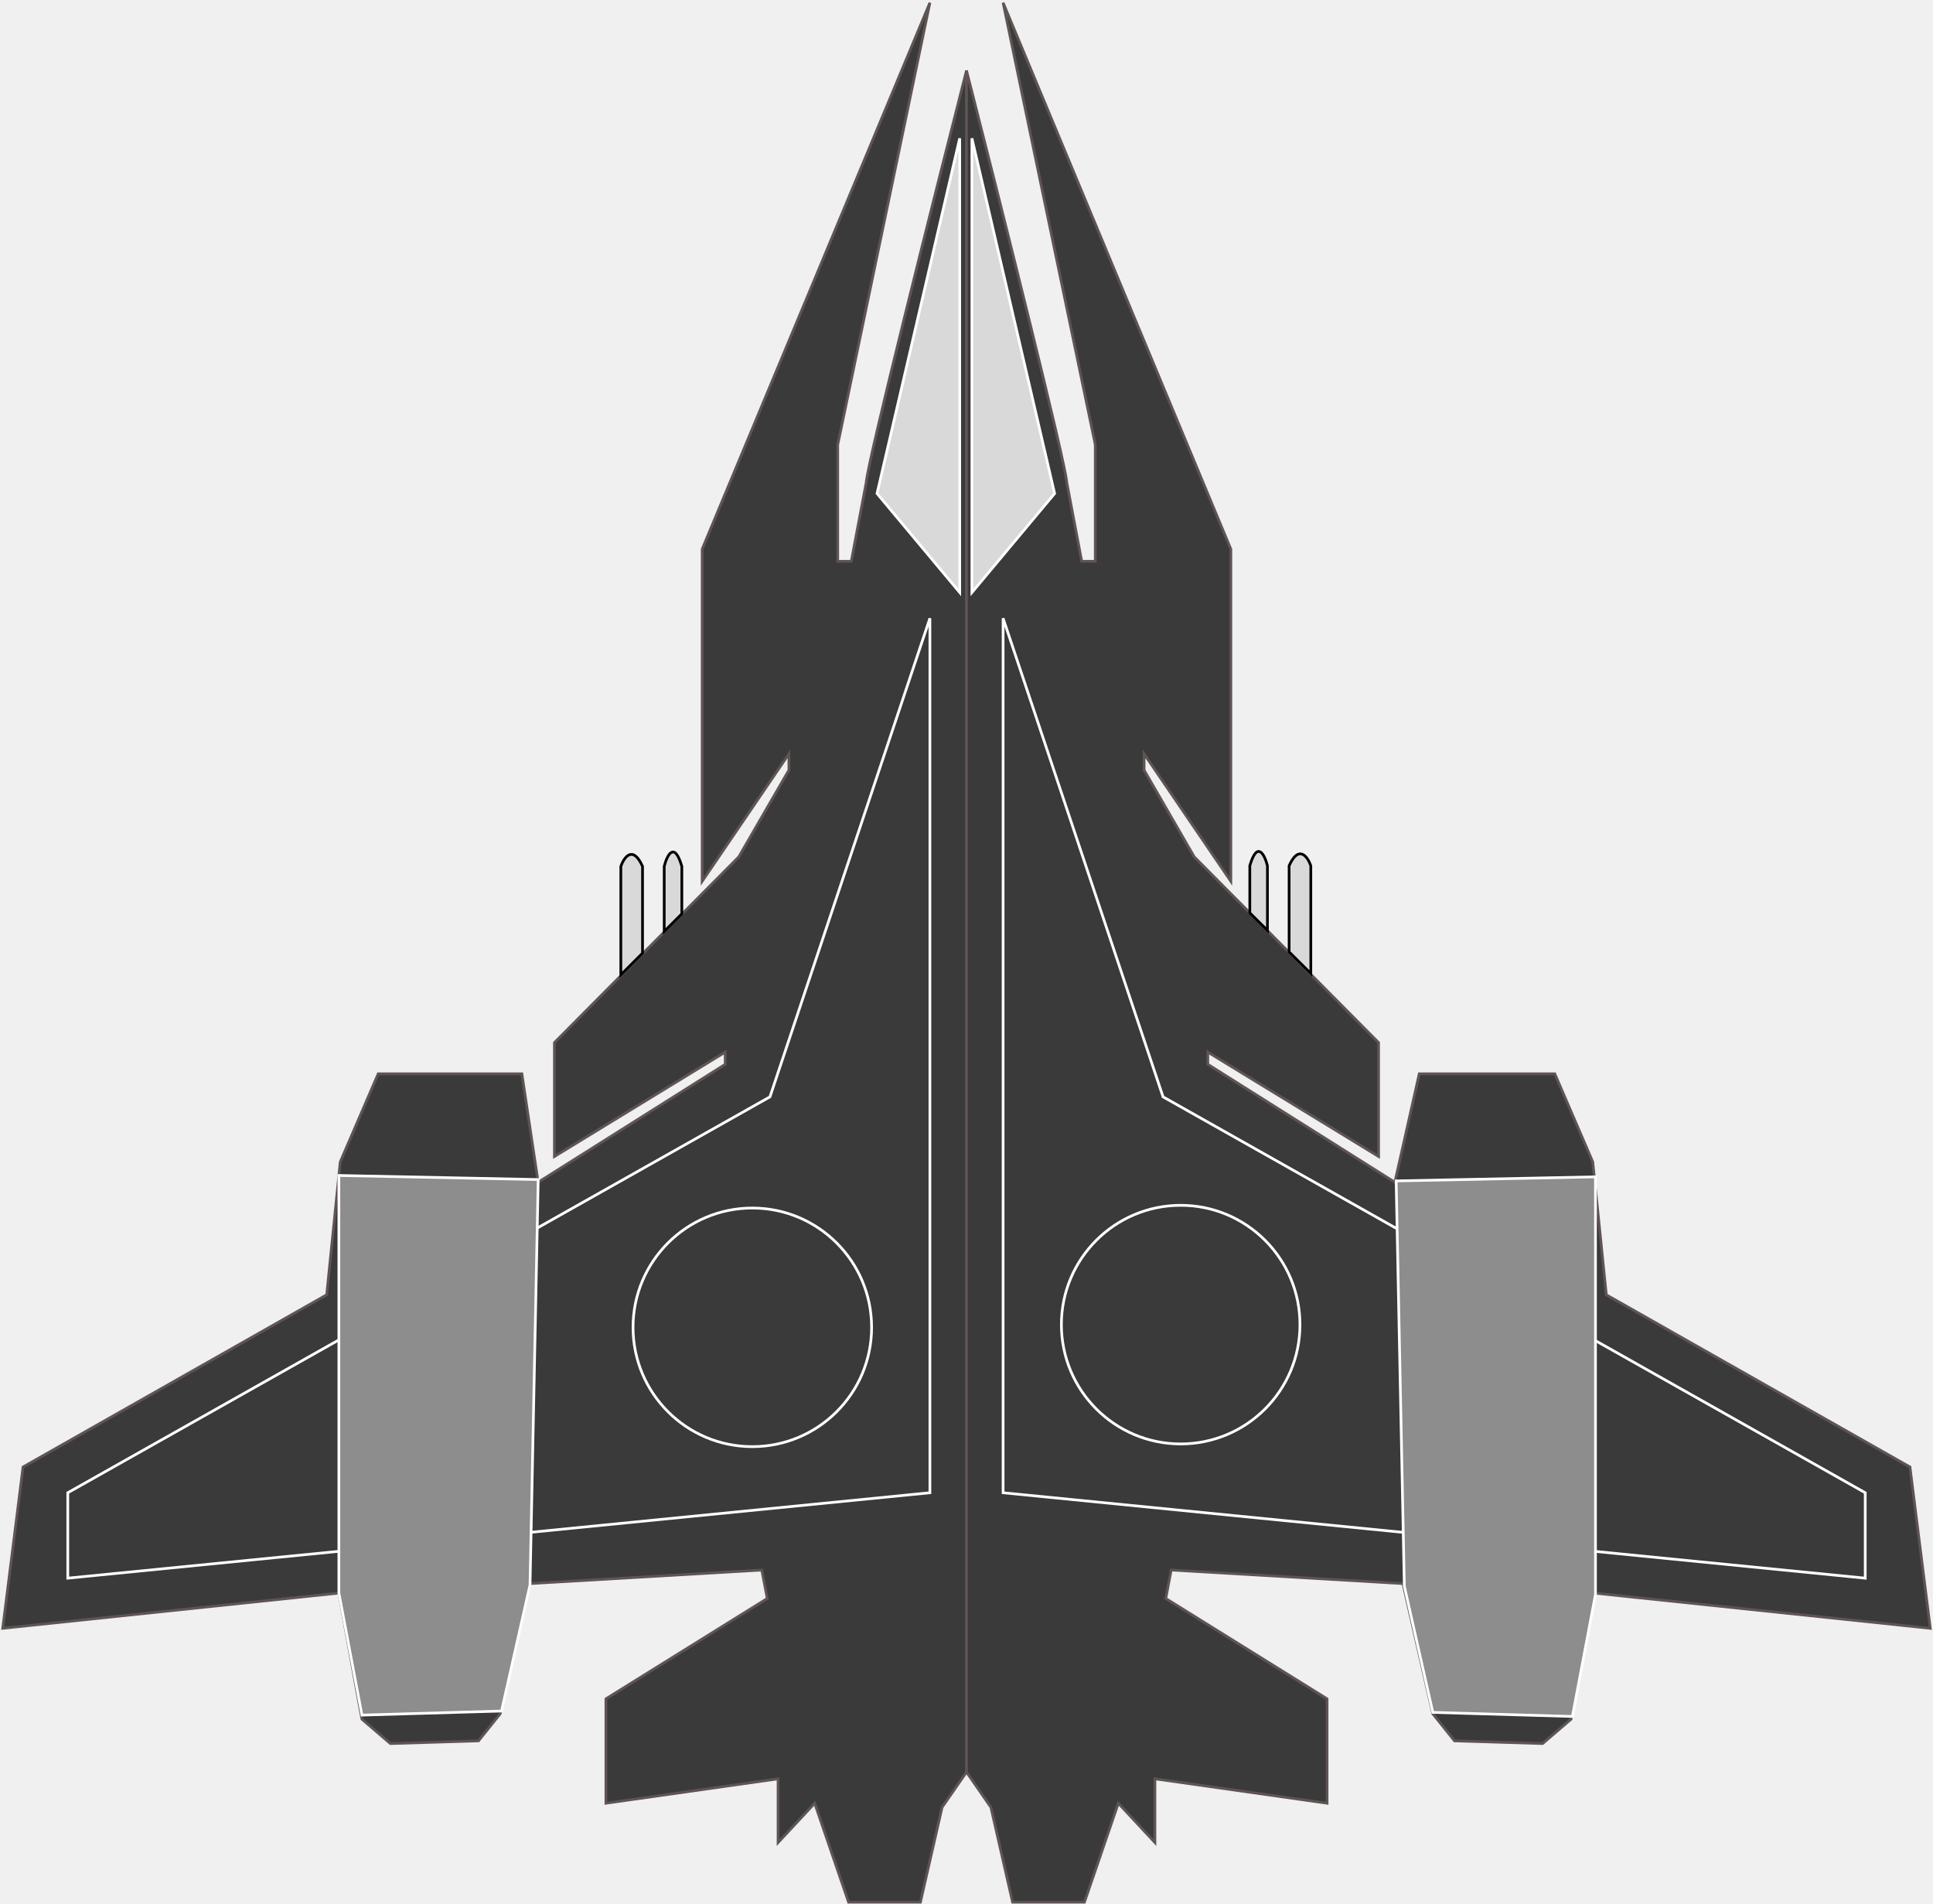
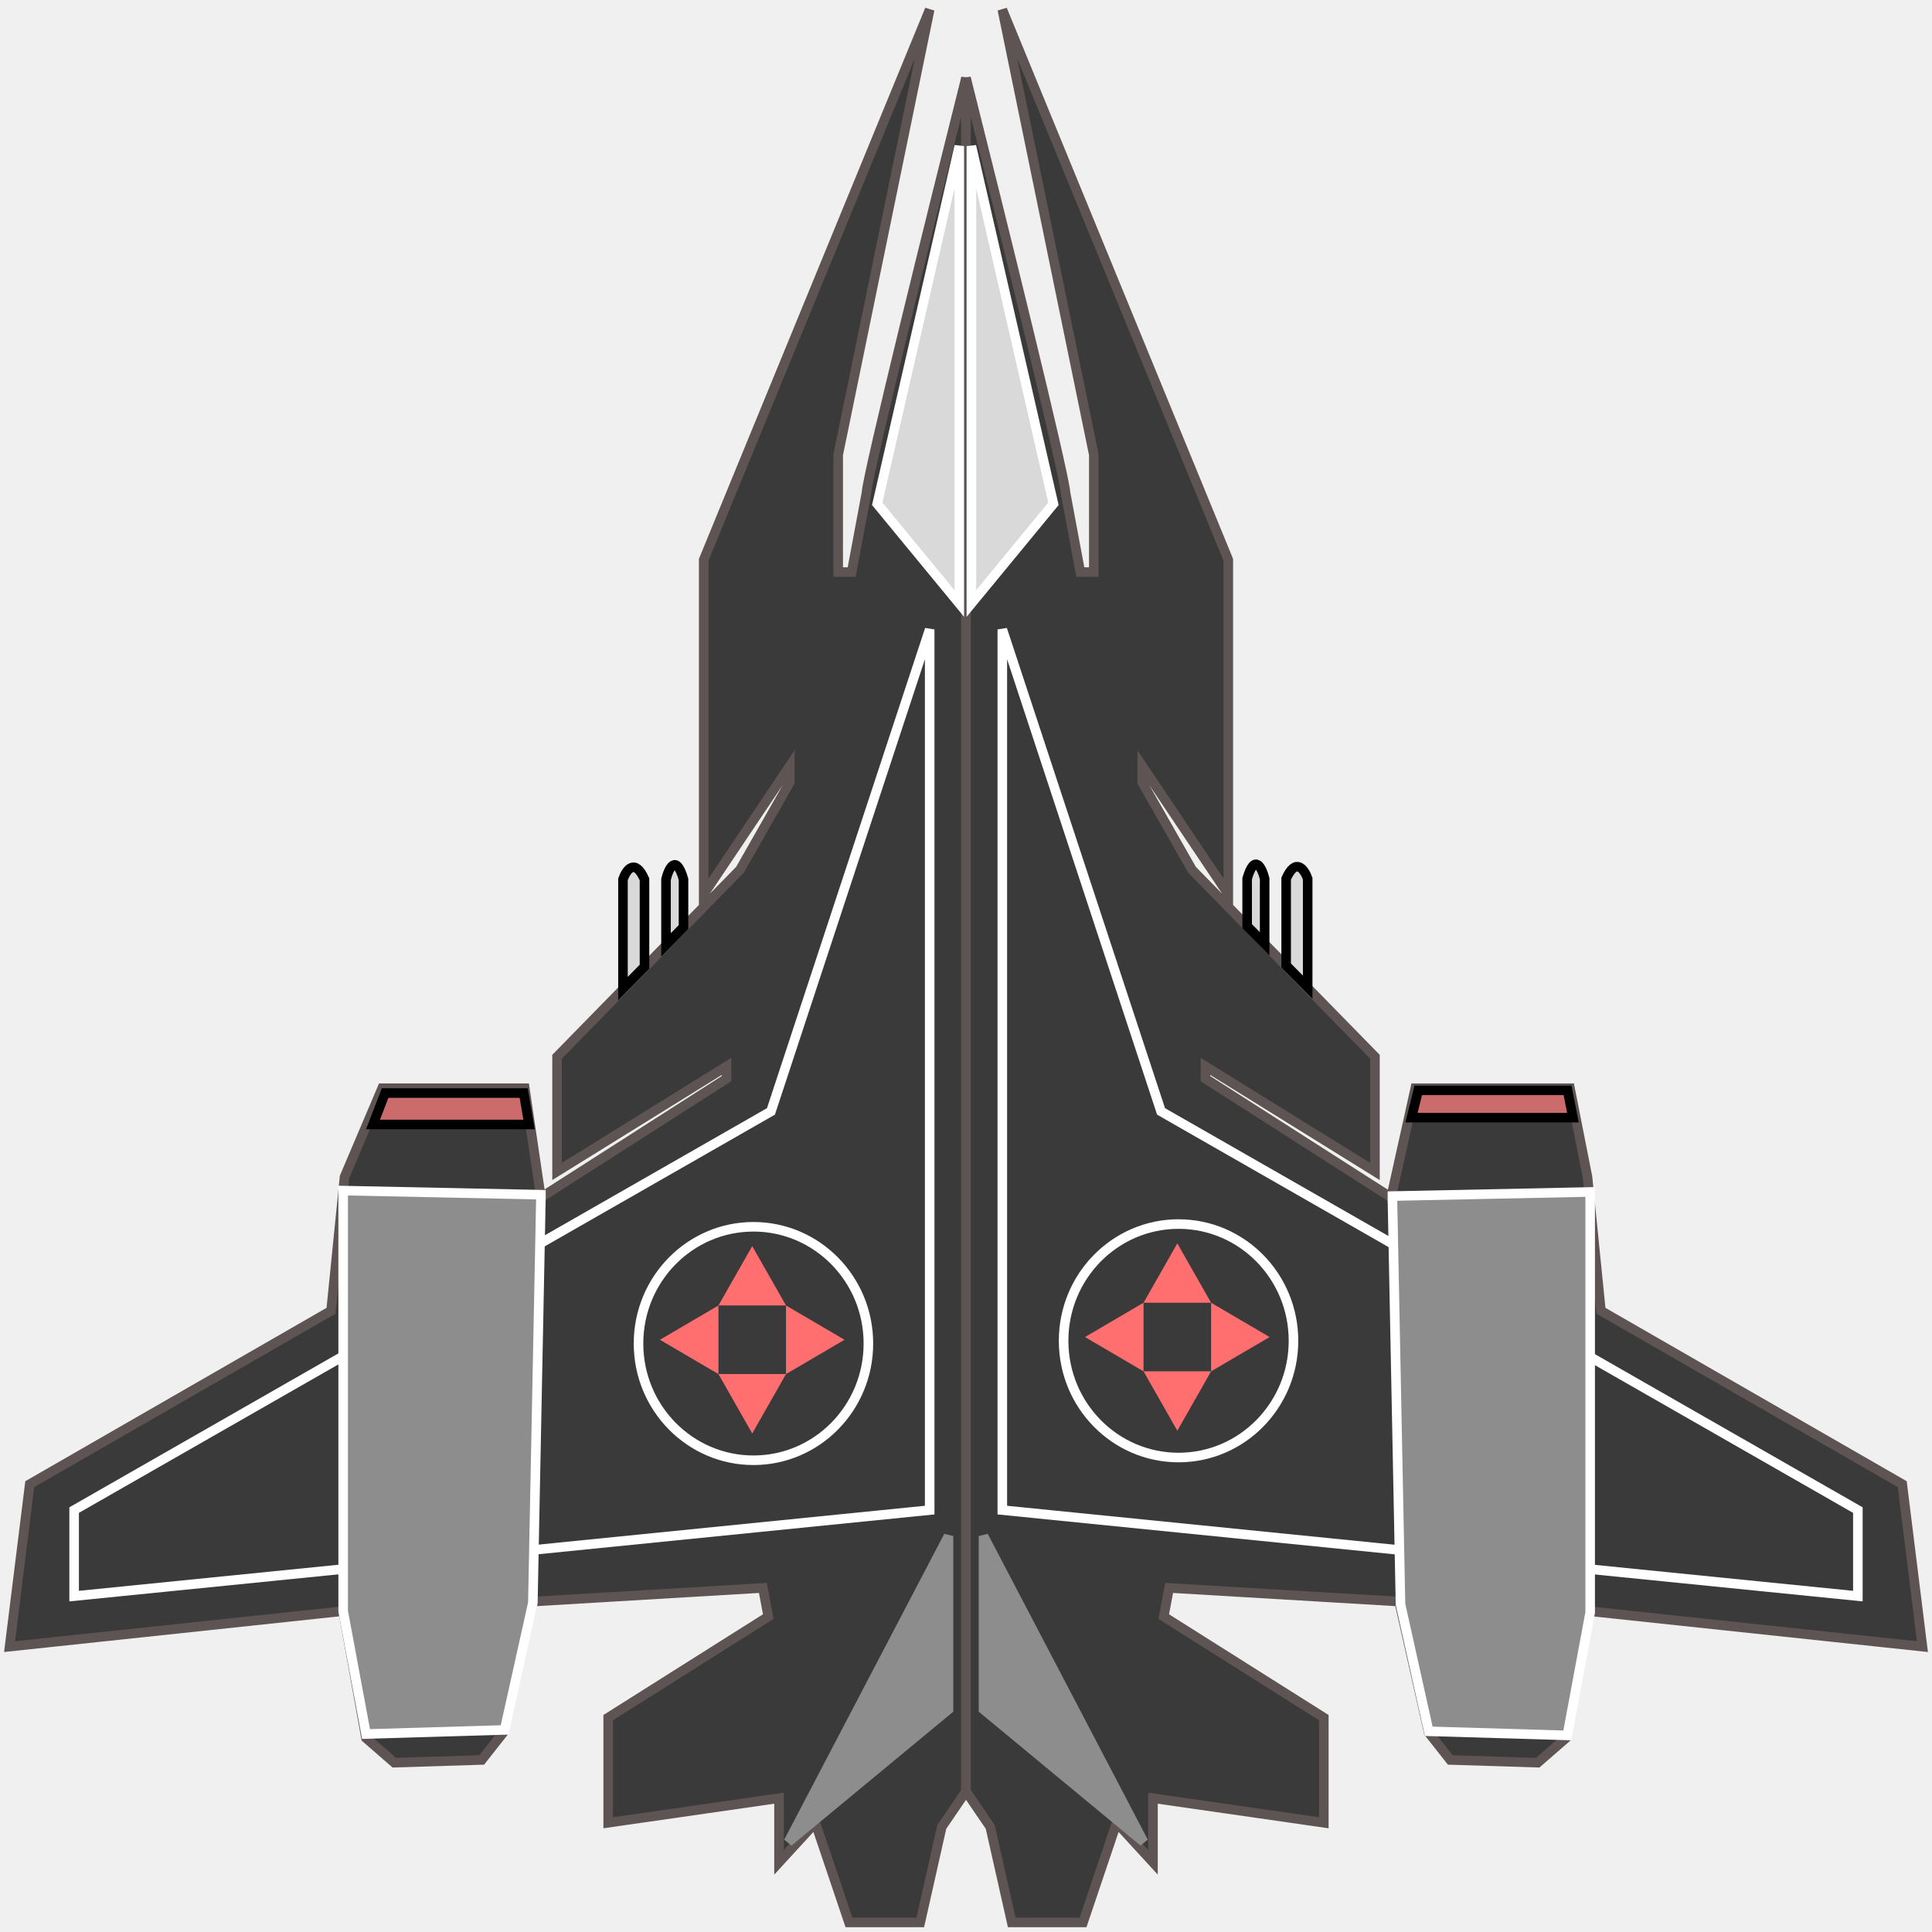
- <svg xmlns="http://www.w3.org/2000/svg" width="713" height="702" viewBox="0 0 713 702" fill="none">
-   <path d="M259 202.5L343 1L309 164V207H314L319.5 178C319.9 170.8 344.333 73.667 356.5 26V653.5L347.5 666.5L339.5 701.5H313L300.5 665L287 679.5V656L223.5 665V626.5L283 589.5L281 579L195.5 584L184.5 632L176.5 642L144 643L133.5 634L125 587.5L1 600.5L8.5 541L120.5 477.5L125.5 428.5L139.5 396H192.5L198.5 436L267.5 392.5V388L204.5 426.5V384.5L272.5 316L291 284V278L259 325V202.5Z" fill="#3A3A3A" stroke="#5F5454" />
-   <path d="M454 202.5L370 1L404 164V207H399L393.5 178C393.1 170.8 368.667 73.667 356.5 26V653.5L365.5 666.5L373.5 701.5H400L412.5 665L426 679.5V656L489.5 665V626.5L430 589.5L432 579L517.5 584L528.5 632L536.5 642L569 643L579.5 634L588 587.5L712 600.5L704.5 541L592.5 477.5L587.5 428.5L573.5 396H523.5L514.5 436L445.5 392.5V388L508.5 426.5V384.5L440.5 316L422 284V278L454 325V202.5Z" fill="#3A3A3A" stroke="#5F5454" />
-   <path d="M354 218.5V51L323.5 182L354 218.5Z" fill="#D9D9D9" stroke="white" />
-   <path d="M358.5 218.5V51L389 182L358.5 218.5Z" fill="#D9D9D9" stroke="white" />
-   <path d="M284 404.5L343 228V550.5L25 582V550.5L284 404.5Z" stroke="white" />
-   <path d="M429 404.5L370 228V550.5L688 582V550.5L429 404.5Z" stroke="white" />
-   <path d="M195.5 584.5L198.5 436V435L125 433.5V587.5L133.5 632.5L185 631L195.5 584.5Z" fill="#8D8D8D" stroke="white" />
-   <path d="M518 585L515 436.5V435.5L588.5 434V588L580 633L528.5 631.5L518 585Z" fill="#8D8D8D" stroke="white" />
-   <path d="M229 319.5V359.5L237 351.5V319.5C233.4 311.5 230.167 316.167 229 319.5Z" fill="#D9D9D9" />
-   <path d="M245 319.5V343.5L251.5 337V319.5C248.7 309.9 246 315.5 245 319.5Z" fill="#D9D9D9" />
-   <path d="M229 319.5V359.5L237 351.5V319.5C233.4 311.5 230.167 316.167 229 319.5Z" stroke="black" />
-   <path d="M245 319.5V343.5L251.5 337V319.5C248.7 309.9 246 315.5 245 319.5Z" stroke="black" />
-   <path d="M483.5 319.265V359L475.5 351.053V319.265C479.1 311.318 482.333 315.954 483.5 319.265Z" fill="#D9D9D9" />
-   <path d="M467.5 319.265V343.106L461 336.649V319.265C463.8 309.729 466.5 315.292 467.5 319.265Z" fill="#D9D9D9" />
-   <path d="M483.5 319.265V359L475.5 351.053V319.265C479.1 311.318 482.333 315.954 483.5 319.265Z" stroke="black" />
-   <path d="M467.5 319.265V343.106L461 336.649V319.265C463.8 309.729 466.5 315.292 467.5 319.265Z" stroke="black" />
-   <circle cx="277.5" cy="489.5" r="44" stroke="white" />
-   <circle cx="435.5" cy="488.5" r="44" stroke="white" />
+ <svg xmlns="http://www.w3.org/2000/svg" width="202" height="202" viewBox="0 0 202 202" fill="none">
+   <path d="M73.574 58.53L97.203 1L87.638 47.538V59.815H89.045L90.592 51.535C90.705 49.48 97.578 21.747 101 8.138V187.296L98.468 191.007L96.218 201H88.764L85.248 190.579L81.45 194.719V188.009L63.588 190.579V179.587L80.325 169.023L79.762 166.025L55.712 167.453L52.617 181.157L50.367 184.012L41.225 184.298L38.272 181.728L35.88 168.452L1 172.163L3.11 155.176L34.615 137.046L36.021 123.056L39.959 113.777H54.868L56.556 125.197L75.965 112.777V111.493L58.243 122.485V110.493L77.371 90.936L82.575 81.799V80.086L73.574 93.505V58.53Z" fill="#3A3A3A" stroke="#5F5454" />
+   <path d="M128.426 58.53L104.797 1L114.361 47.538V59.815H112.955L111.408 51.535C111.295 49.48 104.422 21.747 101 8.138V187.296L103.532 191.007L105.782 201H113.236L116.752 190.579L120.55 194.719V188.009L138.412 190.579V179.587L121.675 169.023L122.238 166.025L146.288 167.453L149.383 181.157L151.633 184.012L160.775 184.298L163.729 181.728L166.12 168.452L201 172.163L198.89 155.176L167.385 137.046L165.979 123.056L164.15 113.777H147.976L145.444 125.197L126.035 112.777V111.493L143.757 122.485V110.493L124.629 90.936L119.425 81.799V80.086L128.426 93.505V58.53Z" fill="#3A3A3A" stroke="#5F5454" />
+   <path d="M100.297 63.098V15.275L91.717 52.677L100.297 63.098Z" fill="#D9D9D9" stroke="white" />
+   <path d="M101.563 63.098V15.275L110.142 52.677L101.563 63.098Z" fill="#D9D9D9" stroke="white" />
+   <path d="M80.607 116.203L97.203 65.811V157.888L7.751 166.881V157.888L80.607 116.203Z" stroke="white" />
+   <path d="M121.393 116.203L104.797 65.811V157.888L194.249 166.881V157.888L121.393 116.203Z" stroke="white" />
+   <path d="M55.712 167.595L56.556 125.197V124.912L35.88 124.483V168.452L38.271 181.3L52.758 180.872L55.712 167.595Z" fill="#8D8D8D" stroke="white" />
+   <path d="M146.429 167.739L145.585 125.34V125.055L166.26 124.626V168.595L163.869 181.443L149.383 181.015L146.429 167.739Z" fill="#8D8D8D" stroke="white" />
+   <path d="M65.135 91.935V103.356L67.385 101.072V91.935C66.373 89.651 65.463 90.984 65.135 91.935Z" fill="#D9D9D9" />
+   <path d="M69.635 91.935V98.787L71.464 96.932V91.935C70.676 89.194 69.917 90.793 69.635 91.935Z" fill="#D9D9D9" />
+   <path d="M65.135 91.935V103.356L67.385 101.072V91.935C66.373 89.651 65.463 90.984 65.135 91.935Z" stroke="black" />
+   <path d="M69.635 91.935V98.787L71.464 96.932V91.935C70.676 89.194 69.917 90.793 69.635 91.935Z" stroke="black" />
+   <path d="M136.725 91.868V103.213L134.474 100.944V91.868C135.487 89.599 136.396 90.923 136.725 91.868Z" fill="#D9D9D9" />
+   <path d="M132.224 91.868V98.675L130.395 96.831V91.868C131.183 89.145 131.943 90.734 132.224 91.868Z" fill="#D9D9D9" />
+   <path d="M136.725 91.868V103.213L134.474 100.944V91.868C135.487 89.599 136.396 90.923 136.725 91.868Z" stroke="black" />
+   <path d="M132.224 91.868V98.675L130.395 96.831V91.868C131.183 89.145 131.943 90.734 132.224 91.868Z" stroke="black" />
+   <path d="M90.795 140.471C90.795 147.219 85.407 152.677 78.777 152.677C72.147 152.677 66.76 147.219 66.76 140.471C66.76 133.724 72.147 128.266 78.777 128.266C85.407 128.266 90.795 133.724 90.795 140.471Z" stroke="white" />
+   <path d="M135.24 140.187C135.24 146.934 129.852 152.392 123.222 152.392C116.592 152.392 111.205 146.934 111.205 140.187C111.205 133.439 116.592 127.981 123.222 127.981C129.852 127.981 135.24 133.439 135.24 140.187Z" stroke="white" />
+   <path d="M55.315 117.569H39L40.266 114.285H54.752L55.315 117.569Z" fill="#CC6B6B" stroke="black" />
+   <path d="M99.172 178.73V160.601L82.435 192.578L99.172 178.73Z" fill="#8D8D8D" stroke="#8D8D8D" />
+   <path d="M102.828 178.73V160.601L119.565 192.578L102.828 178.73Z" fill="#8D8D8D" stroke="#8D8D8D" />
+   <path d="M148.283 114L147.58 116.855H164.457L163.895 114H148.283Z" fill="#CC6B6B" stroke="black" />
+   <path d="M78.65 130.285L82.182 136.495H75.118L78.65 130.285Z" fill="#FF6F6F" />
+   <path d="M78.65 149.875L75.118 143.665H82.183L78.65 149.875Z" fill="#FF6F6F" />
+   <path d="M69 140.08L75.118 136.495V143.665L69 140.08Z" fill="#FF6F6F" />
+   <path d="M88.299 140.08L82.181 143.666V136.495L88.299 140.08Z" fill="#FF6F6F" />
+   <path d="M123.095 130L126.627 136.21H119.562L123.095 130Z" fill="#FF6F6F" />
+   <path d="M123.095 149.589L119.563 143.379H126.627L123.095 149.589Z" fill="#FF6F6F" />
+   <path d="M113.444 139.795L119.562 136.209V143.38L113.444 139.795Z" fill="#FF6F6F" />
+   <path d="M132.744 139.795L126.626 143.38V136.209L132.744 139.795Z" fill="#FF6F6F" />
</svg>
